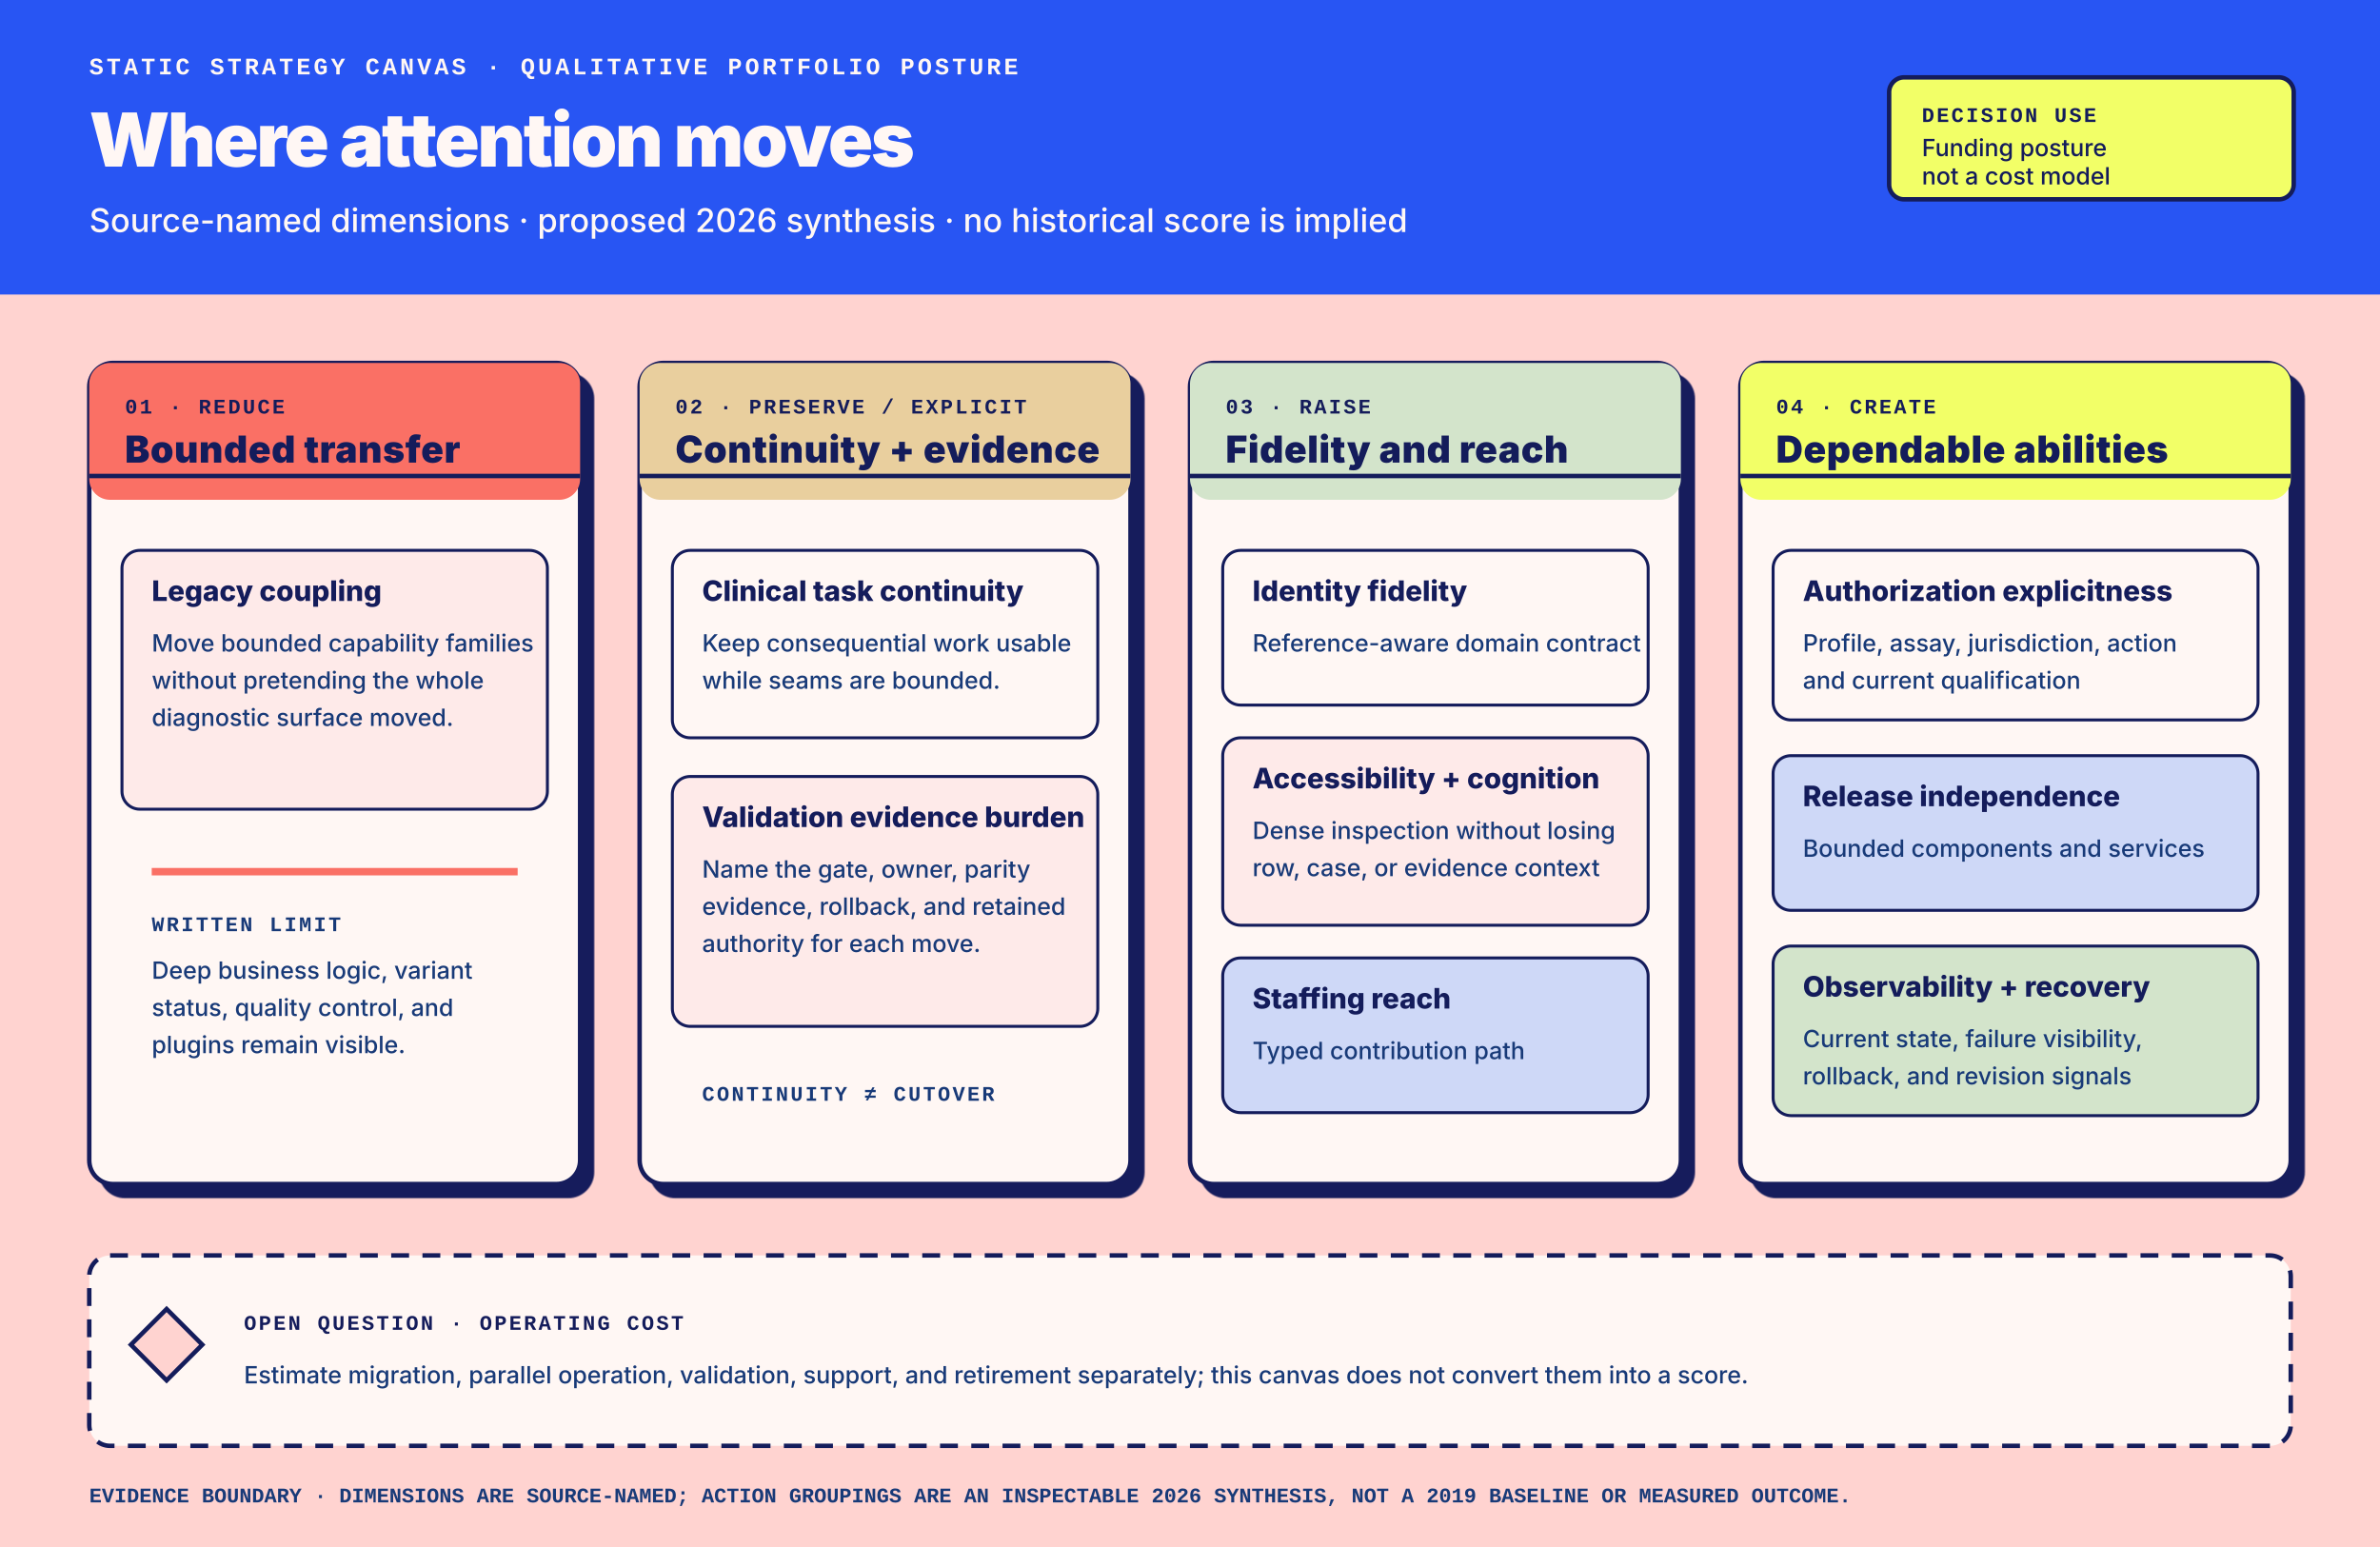
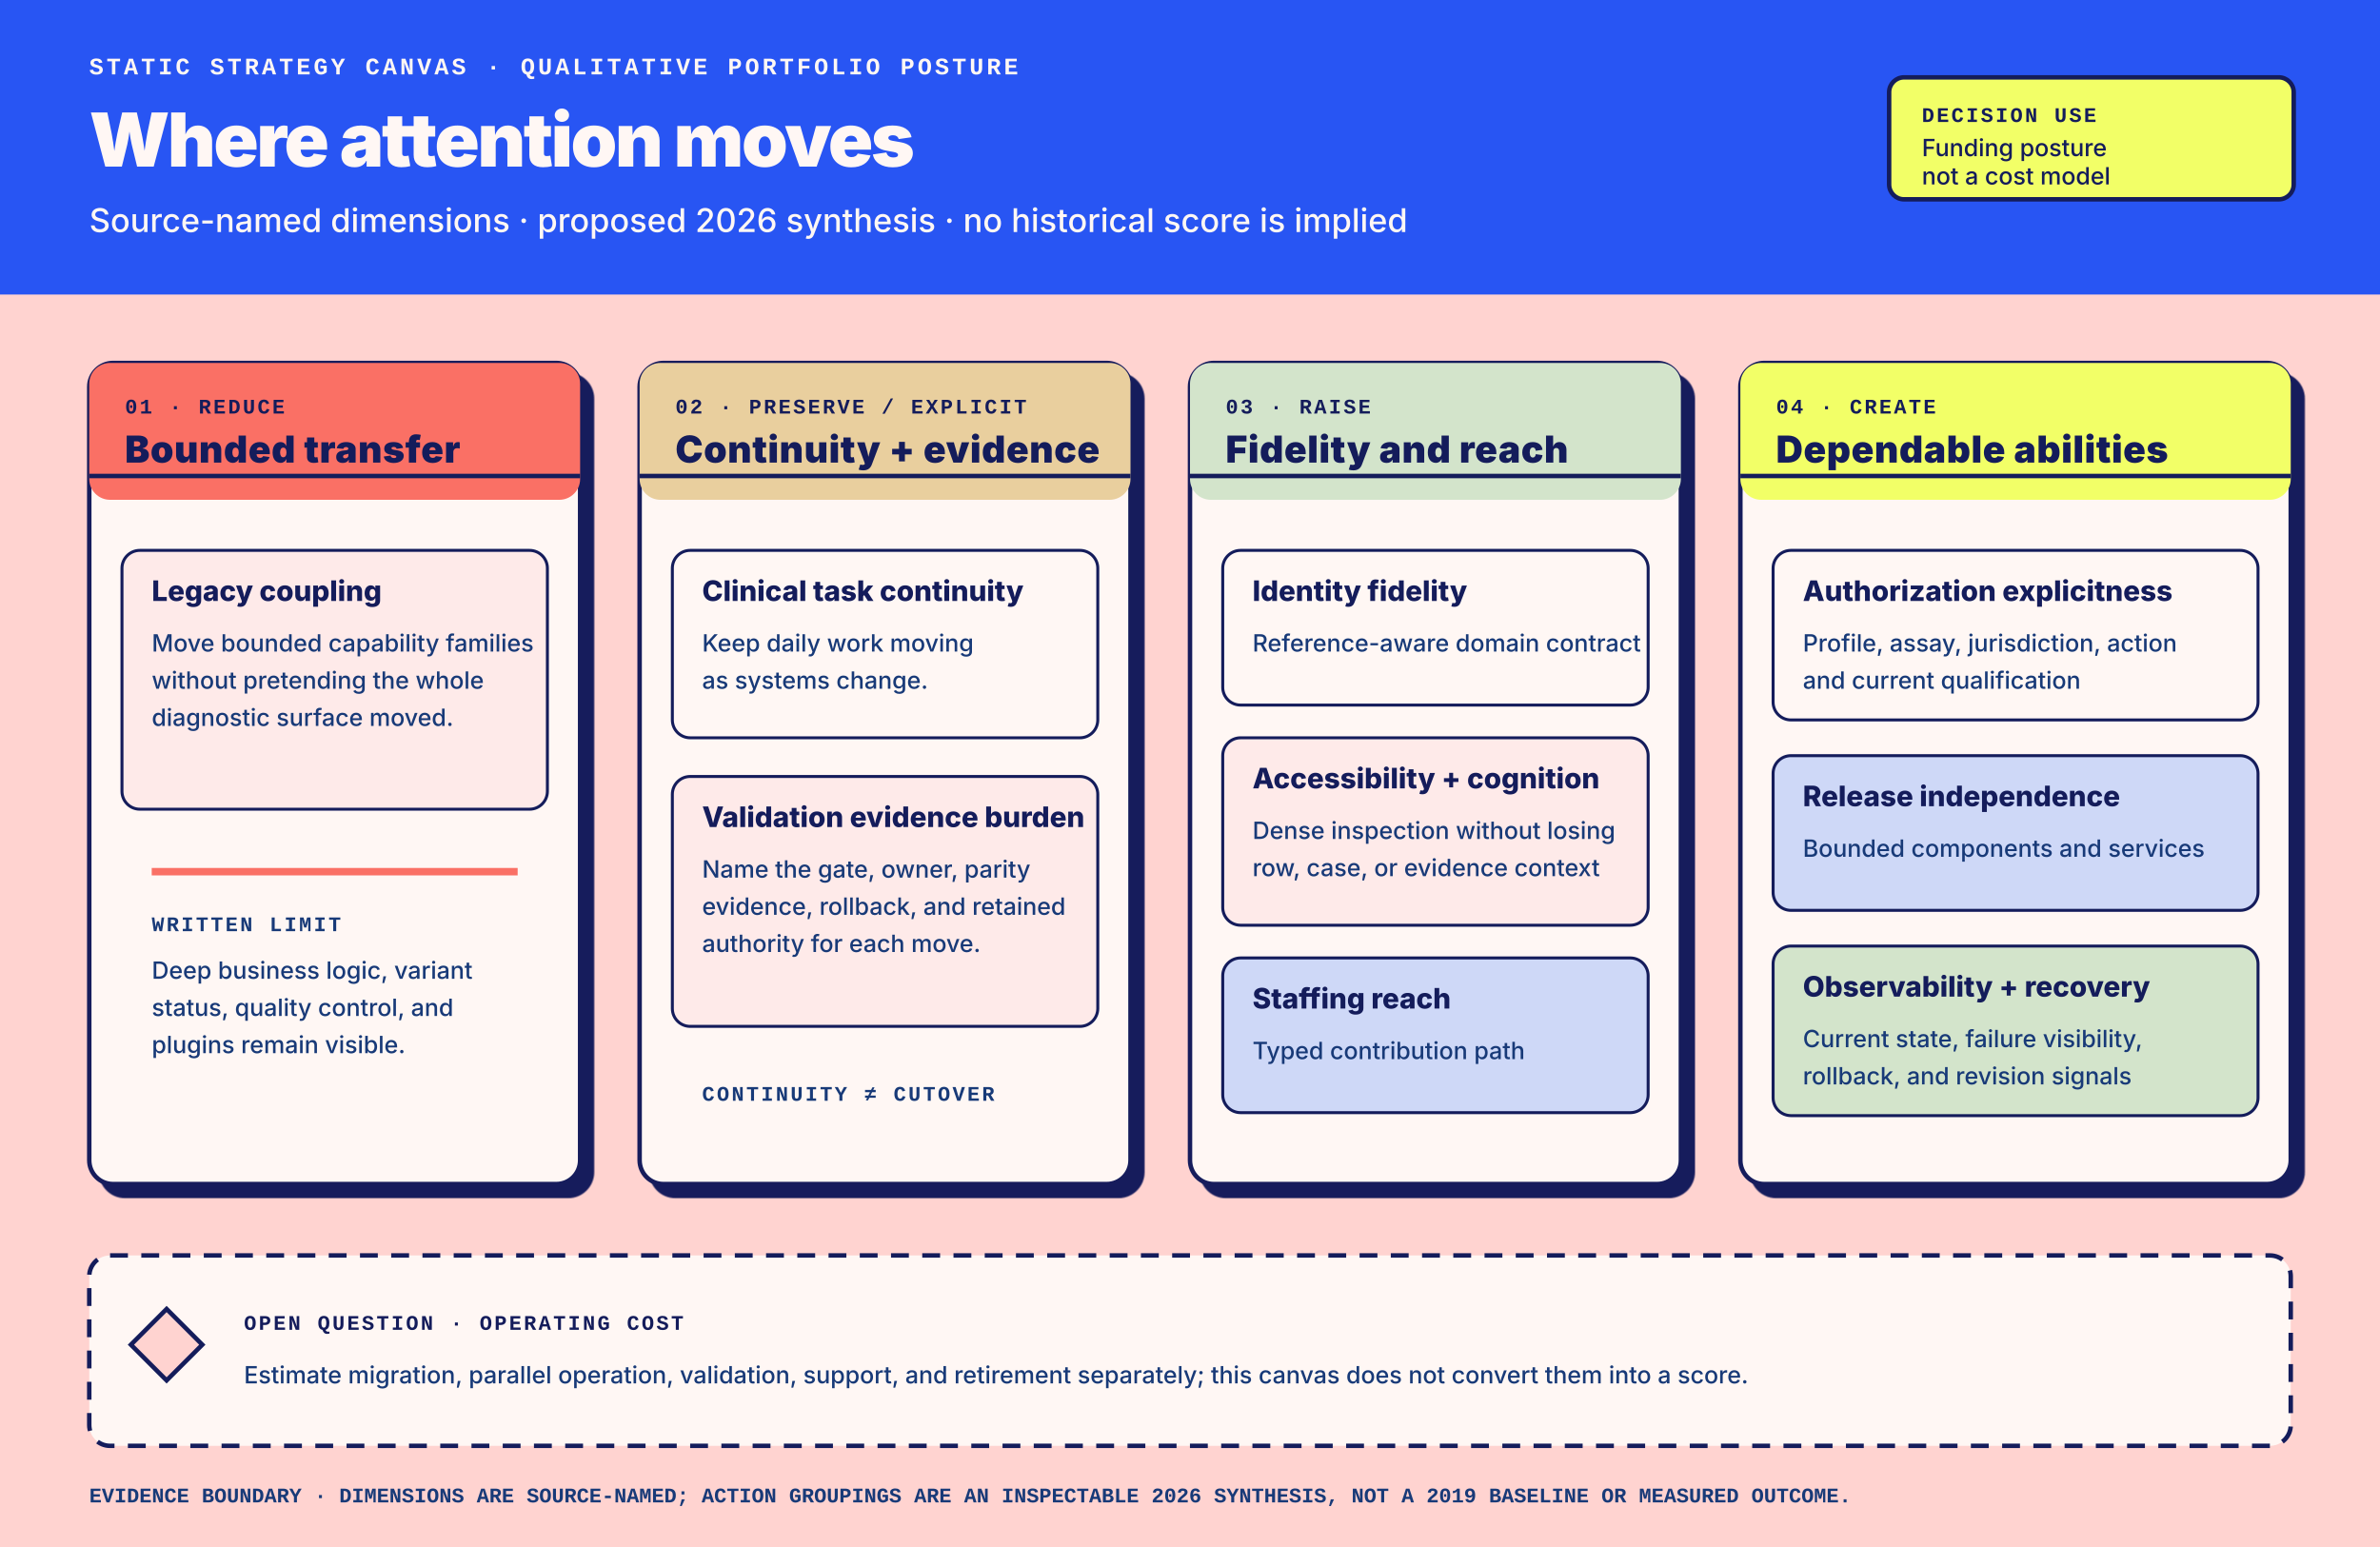
<svg xmlns="http://www.w3.org/2000/svg" viewBox="0 0 1600 1040" role="img" aria-labelledby="strategy-title strategy-desc">
  <defs>
    <filter id="hard-shadow" x="-10%" y="-10%" width="125%" height="130%">
      <feDropShadow dx="8" dy="8" stdDeviation="0" flood-color="#141c5b" flood-opacity="1" />
    </filter>
    <style>
      .sans{font-family:Inter,ui-sans-serif,system-ui,-apple-system,BlinkMacSystemFont,"Segoe UI",sans-serif}
      .mono{font-family:"SFMono-Regular",Consolas,"Liberation Mono",monospace}
      .eyebrow{font-size:16px;font-weight:800;letter-spacing:2px}
      .title{font-size:50px;font-weight:850;letter-spacing:-1.5px}
      .lead{font-size:22px;font-weight:500}
      .column-title{font-size:25px;font-weight:850;letter-spacing:.4px}
      .action{font-size:14px;font-weight:850;letter-spacing:1.5px}
      .card-title{font-size:19px;font-weight:800}
      .body{font-size:16px;font-weight:500}
      .note{font-size:14px;font-weight:650}
      .ink{fill:#141c5b}.blue-ink{fill:#183a78}.white{fill:#fff7f4}.cobalt{fill:#2855f3}.coral{fill:#fa7065}
    </style>
  </defs>
  <rect width="1600" height="1040" fill="#ffd3d0" />
  <rect x="0" y="0" width="1600" height="198" fill="#2855f3" />
  <g role="group" aria-labelledby="canvas-heading">
    <text x="60" y="50" class="mono eyebrow white">STATIC STRATEGY CANVAS · QUALITATIVE PORTFOLIO POSTURE</text>
    <text x="60" y="112" class="sans title white">Where attention moves</text>
    <text x="60" y="156" class="sans lead white">Source-named dimensions · proposed 2026 synthesis · no historical score is implied</text>
    <rect x="1270" y="52" width="272" height="82" rx="10" fill="#f2ff67" stroke="#141c5b" stroke-width="3" />
    <text x="1292" y="82" class="mono action ink">DECISION USE</text>
    <text x="1292" y="105" class="sans body ink">
      <tspan x="1292">Funding posture</tspan>
      <tspan x="1292" dy="19">not a cost model</tspan>
    </text>
  </g>
  <g role="group" aria-labelledby="reduce-title" transform="translate(60 244)">
    <rect width="330" height="552" rx="16" fill="#fff7f4" stroke="#141c5b" stroke-width="3" filter="url(#hard-shadow)" />
    <rect width="330" height="92" rx="14" fill="#fa7065" />
    <path d="M0 76H330" stroke="#141c5b" stroke-width="3" />
    <text x="24" y="34" class="mono action ink">01 · REDUCE</text>
    <text x="24" y="67" class="sans column-title ink">Bounded transfer</text>
    <rect x="22" y="126" width="286" height="174" rx="12" fill="#feeae9" stroke="#141c5b" stroke-width="2" />
    <text x="42" y="160" class="sans card-title ink">Legacy coupling</text>
    <text x="42" y="194" class="sans body blue-ink">
      <tspan x="42">Move bounded capability families</tspan>
      <tspan x="42" dy="25">without pretending the whole</tspan>
      <tspan x="42" dy="25">diagnostic surface moved.</tspan>
    </text>
    <path d="M42 342H288" stroke="#fa7065" stroke-width="5" />
    <text x="42" y="382" class="mono action blue-ink">WRITTEN LIMIT</text>
    <text x="42" y="414" class="sans body blue-ink">
      <tspan x="42">Deep business logic, variant</tspan>
      <tspan x="42" dy="25">status, quality control, and</tspan>
      <tspan x="42" dy="25">plugins remain visible.</tspan>
    </text>
  </g>
  <g role="group" aria-labelledby="preserve-title" transform="translate(430 244)">
    <rect width="330" height="552" rx="16" fill="#fff7f4" stroke="#141c5b" stroke-width="3" filter="url(#hard-shadow)" />
    <rect width="330" height="92" rx="14" fill="#e9cf9e" />
    <path d="M0 76H330" stroke="#141c5b" stroke-width="3" />
    <text x="24" y="34" class="mono action ink">02 · PRESERVE / EXPLICIT</text>
    <text x="24" y="67" class="sans column-title ink">Continuity + evidence</text>
    <rect x="22" y="126" width="286" height="126" rx="12" fill="#fff7f4" stroke="#141c5b" stroke-width="2" />
    <text x="42" y="160" class="sans card-title ink">Clinical task continuity</text>
    <text x="42" y="194" class="sans body blue-ink">
-       <tspan x="42">Keep consequential work usable</tspan>
-       <tspan x="42" dy="25">while seams are bounded.</tspan>
+       <tspan x="42">Keep daily work moving</tspan>
+       <tspan x="42" dy="25">as systems change.</tspan>
    </text>
    <rect x="22" y="278" width="286" height="168" rx="12" fill="#feeae9" stroke="#141c5b" stroke-width="2" />
    <text x="42" y="312" class="sans card-title ink">Validation evidence burden</text>
    <text x="42" y="346" class="sans body blue-ink">
      <tspan x="42">Name the gate, owner, parity</tspan>
      <tspan x="42" dy="25">evidence, rollback, and retained</tspan>
      <tspan x="42" dy="25">authority for each move.</tspan>
    </text>
    <text x="42" y="496" class="mono action blue-ink">CONTINUITY ≠ CUTOVER</text>
  </g>
  <g role="group" aria-labelledby="raise-title" transform="translate(800 244)">
    <rect width="330" height="552" rx="16" fill="#fff7f4" stroke="#141c5b" stroke-width="3" filter="url(#hard-shadow)" />
    <rect width="330" height="92" rx="14" fill="#d3e4cb" />
    <path d="M0 76H330" stroke="#141c5b" stroke-width="3" />
    <text x="24" y="34" class="mono action ink">03 · RAISE</text>
    <text x="24" y="67" class="sans column-title ink">Fidelity and reach</text>
    <rect x="22" y="126" width="286" height="104" rx="12" fill="#fff7f4" stroke="#141c5b" stroke-width="2" />
    <text x="42" y="160" class="sans card-title ink">Identity fidelity</text>
    <text x="42" y="194" class="sans body blue-ink">Reference-aware domain contract</text>
    <rect x="22" y="252" width="286" height="126" rx="12" fill="#feeae9" stroke="#141c5b" stroke-width="2" />
    <text x="42" y="286" class="sans card-title ink">Accessibility + cognition</text>
    <text x="42" y="320" class="sans body blue-ink">
      <tspan x="42">Dense inspection without losing</tspan>
      <tspan x="42" dy="25">row, case, or evidence context</tspan>
    </text>
    <rect x="22" y="400" width="286" height="104" rx="12" fill="#ced8f7" stroke="#141c5b" stroke-width="2" />
    <text x="42" y="434" class="sans card-title ink">Staffing reach</text>
    <text x="42" y="468" class="sans body blue-ink">Typed contribution path</text>
  </g>
  <g role="group" aria-labelledby="create-title" transform="translate(1170 244)">
    <rect width="370" height="552" rx="16" fill="#fff7f4" stroke="#141c5b" stroke-width="3" filter="url(#hard-shadow)" />
    <rect width="370" height="92" rx="14" fill="#f2ff67" />
    <path d="M0 76H370" stroke="#141c5b" stroke-width="3" />
    <text x="24" y="34" class="mono action ink">04 · CREATE</text>
    <text x="24" y="67" class="sans column-title ink">Dependable abilities</text>
    <rect x="22" y="126" width="326" height="114" rx="12" fill="#fff7f4" stroke="#141c5b" stroke-width="2" />
    <text x="42" y="160" class="sans card-title ink">Authorization explicitness</text>
    <text x="42" y="194" class="sans body blue-ink">
      <tspan x="42">Profile, assay, jurisdiction, action</tspan>
      <tspan x="42" dy="25">and current qualification</tspan>
    </text>
    <rect x="22" y="264" width="326" height="104" rx="12" fill="#ced8f7" stroke="#141c5b" stroke-width="2" />
    <text x="42" y="298" class="sans card-title ink">Release independence</text>
    <text x="42" y="332" class="sans body blue-ink">Bounded components and services</text>
    <rect x="22" y="392" width="326" height="114" rx="12" fill="#d3e4cb" stroke="#141c5b" stroke-width="2" />
    <text x="42" y="426" class="sans card-title ink">Observability + recovery</text>
    <text x="42" y="460" class="sans body blue-ink">
      <tspan x="42">Current state, failure visibility,</tspan>
      <tspan x="42" dy="25">rollback, and revision signals</tspan>
    </text>
  </g>
  <g role="group" aria-labelledby="open-title">
    <rect x="60" y="844" width="1480" height="128" rx="14" fill="#fff7f4" stroke="#141c5b" stroke-width="3" stroke-dasharray="12 9" />
    <path d="M112 880l24 24-24 24-24-24z" fill="#ffd3d0" stroke="#141c5b" stroke-width="3" />
    <text x="164" y="894" class="mono action ink">OPEN QUESTION · OPERATING COST</text>
    <text x="164" y="930" class="sans body blue-ink">Estimate migration, parallel operation, validation, support, and retirement separately; this canvas does not convert them into a score.</text>
  </g>
  <text x="60" y="1010" class="mono note blue-ink">EVIDENCE BOUNDARY · DIMENSIONS ARE SOURCE-NAMED; ACTION GROUPINGS ARE AN INSPECTABLE 2026 SYNTHESIS, NOT A 2019 BASELINE OR MEASURED OUTCOME.</text>
</svg>
